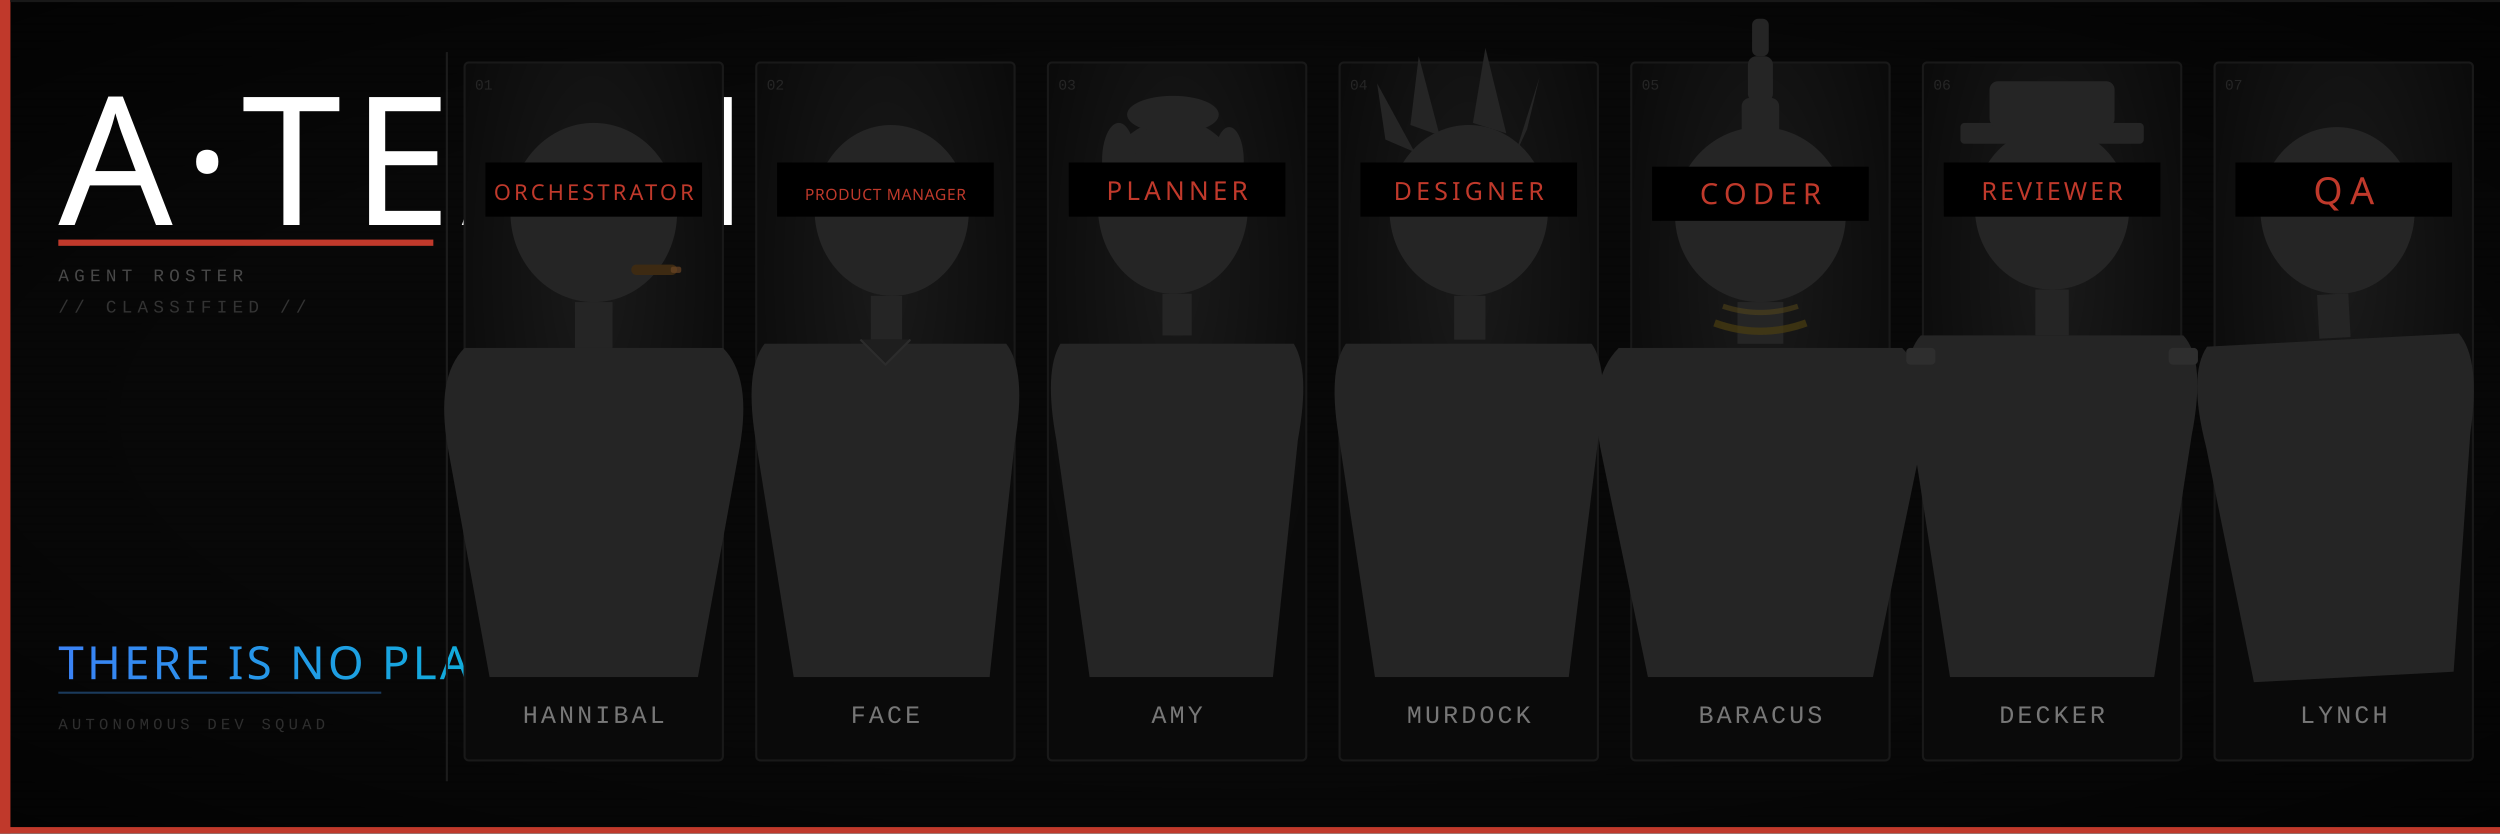
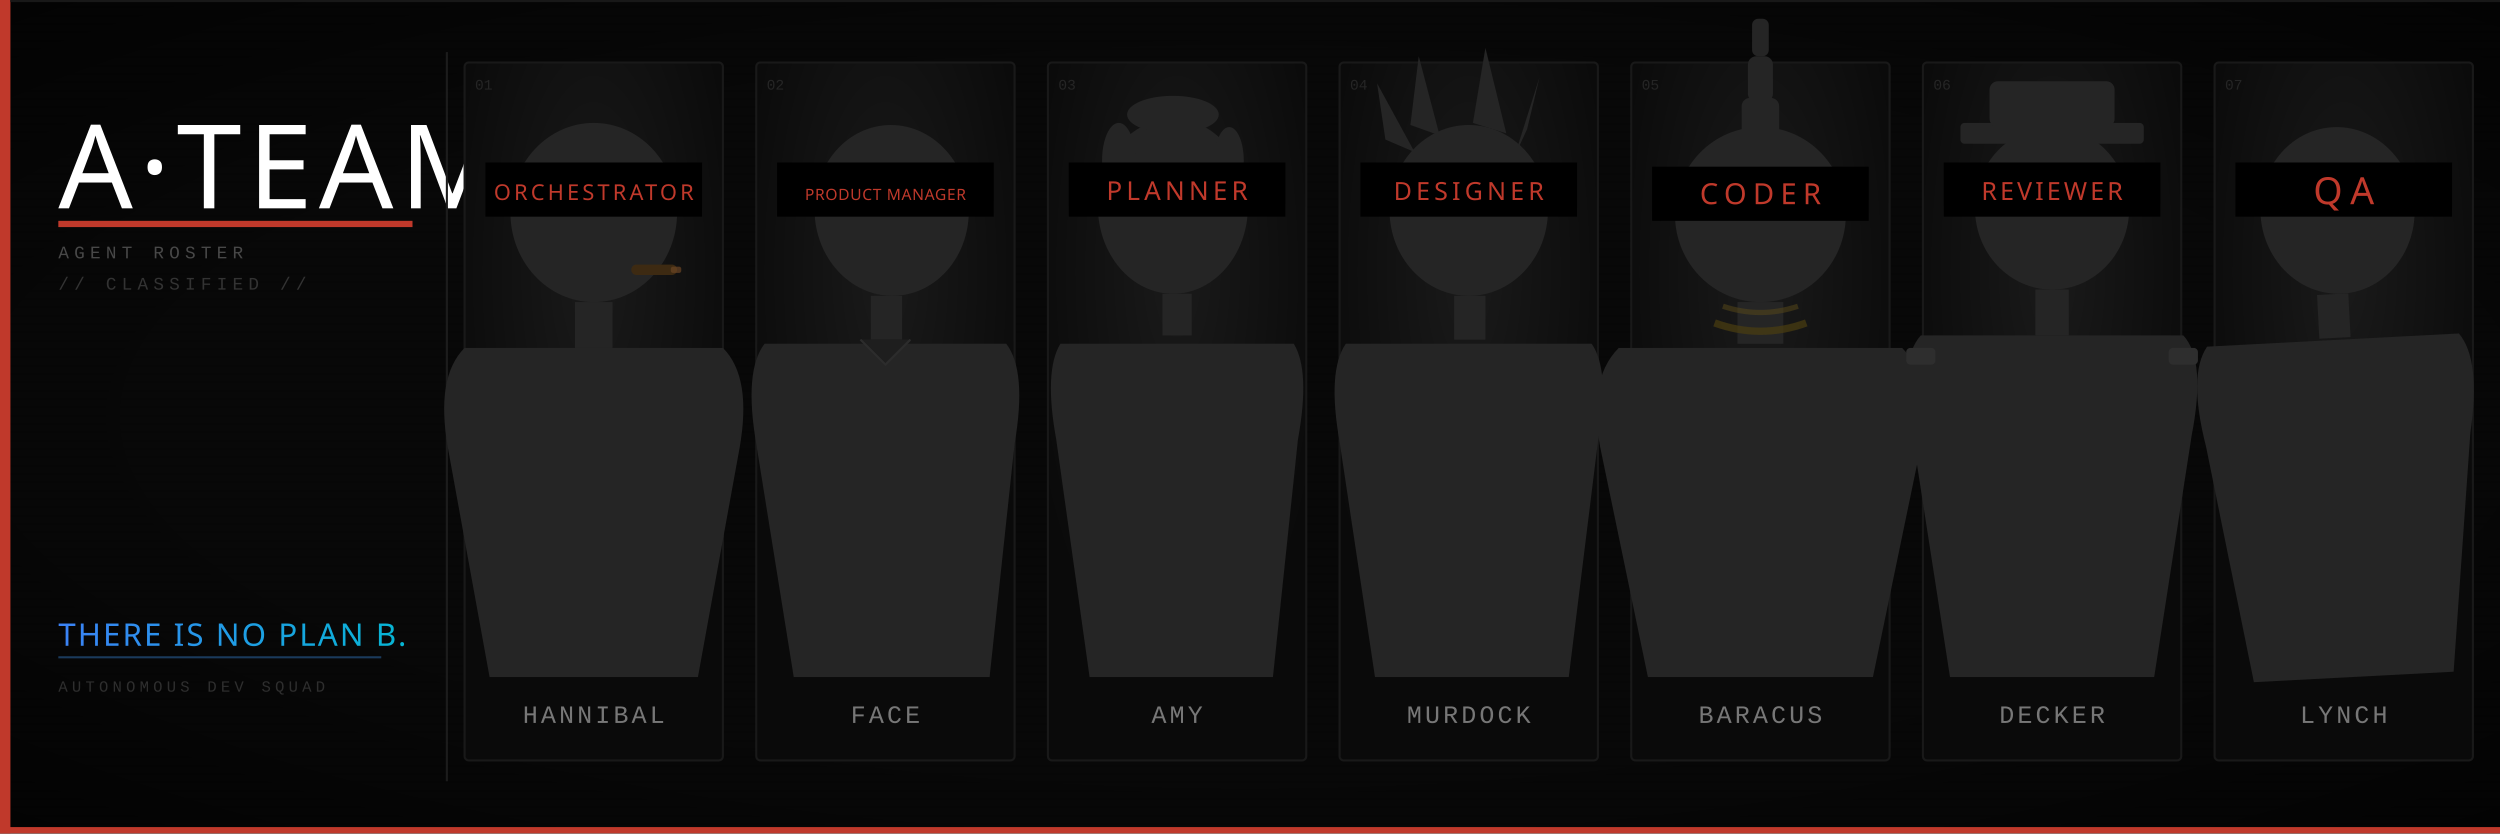
<svg xmlns="http://www.w3.org/2000/svg" viewBox="0 0 1200 400">
  <defs>
    <pattern id="scan" x="0" y="0" width="2" height="4" patternUnits="userSpaceOnUse">
      <rect width="2" height="1" y="3" fill="rgba(0,0,0,0.18)" />
    </pattern>
    <radialGradient id="cardGlow" cx="50%" cy="30%" r="60%">
      <stop offset="0%" stop-color="#1a1a1a" />
      <stop offset="100%" stop-color="#0a0a0a" />
    </radialGradient>
    <radialGradient id="vignette" cx="50%" cy="50%" r="70%">
      <stop offset="60%" stop-color="transparent" />
      <stop offset="100%" stop-color="rgba(0,0,0,0.6)" />
    </radialGradient>
    <linearGradient id="tagGrad" x1="0%" y1="0%" x2="100%" y2="0%">
      <stop offset="0%" stop-color="#3b82f6" />
      <stop offset="100%" stop-color="#06b6d4" />
    </linearGradient>
  </defs>
  <rect width="1200" height="400" fill="#080808" />
  <rect width="1200" height="400" fill="url(#scan)" opacity="0.6" />
  <rect width="1200" height="400" fill="url(#vignette)" />
  <rect x="0" y="0" width="5" height="400" fill="#c0392b" />
  <rect x="0" y="397" width="1200" height="3" fill="#c0392b" />
  <rect x="5" y="0" width="1195" height="1" fill="#181818" />
-   <text x="28" y="108" font-family="Impact,Arial Narrow,Haettenschweiler,sans-serif" font-size="86" fill="#ffffff" letter-spacing="5">A·TEAM</text>
-   <rect x="28" y="115" width="180" height="3" fill="#c0392b" />
-   <text x="28" y="135" font-family="Courier New,Courier,monospace" font-size="8.5" fill="#484848" letter-spacing="2.5">AGENT ROSTER</text>
-   <text x="28" y="150" font-family="Courier New,Courier,monospace" font-size="8.5" fill="#333333" letter-spacing="2.5">// CLASSIFIED //</text>
-   <text x="28" y="326" font-family="Impact,Arial Narrow,sans-serif" font-size="22" fill="url(#tagGrad)" letter-spacing="1.5">THERE IS NO PLAN B.</text>
-   <rect x="28" y="332" width="155" height="1" fill="#1a3a5c" />
-   <text x="28" y="350" font-family="Courier New,Courier,monospace" font-size="7.5" fill="#2e2e2e" letter-spacing="2">AUTONOMOUS DEV SQUAD</text>
+   <text x="28" y="100" font-family="Impact,Arial Narrow,Haettenschweiler,sans-serif" font-size="56" fill="#ffffff" letter-spacing="3">A·TEAM</text>
+   <rect x="28" y="106" width="170" height="3" fill="#c0392b" />
+   <text x="28" y="124" font-family="Courier New,Courier,monospace" font-size="8.5" fill="#484848" letter-spacing="2.5">AGENT ROSTER</text>
+   <text x="28" y="139" font-family="Courier New,Courier,monospace" font-size="8.5" fill="#333333" letter-spacing="2.5">// CLASSIFIED //</text>
+   <text x="28" y="310" font-family="Impact,Arial Narrow,sans-serif" font-size="15" fill="url(#tagGrad)" letter-spacing="1">THERE IS NO PLAN B.</text>
+   <rect x="28" y="315" width="155" height="1" fill="#1a3a5c" />
+   <text x="28" y="332" font-family="Courier New,Courier,monospace" font-size="7.5" fill="#2e2e2e" letter-spacing="2">AUTONOMOUS DEV SQUAD</text>
  <rect x="214" y="25" width="1" height="350" fill="#1c1c1c" />
  <g transform="translate(285,195)">
    <rect x="-62" y="-165" width="124" height="335" fill="url(#cardGlow)" rx="2" />
    <rect x="-62" y="-165" width="124" height="335" fill="none" stroke="#191919" stroke-width="1" rx="2" />
    <ellipse cx="0" cy="-93" rx="40" ry="43" fill="#252525" />
    <rect x="18" y="-68" width="22" height="5" rx="2.5" fill="#3d2a12" />
    <rect x="37" y="-67" width="5" height="3" rx="1" fill="#6b4423" opacity="0.7" />
    <rect x="-9" y="-50" width="18" height="22" fill="#252525" />
    <path d="M-62,-28 Q-76,-14 -70,20 L-50,130 L50,130 L70,20 Q76,-14 62,-28 Z" fill="#252525" />
    <rect x="-52" y="-117" width="104" height="26" fill="#000000" />
    <text x="0" y="-99" font-family="Impact,Arial Narrow,sans-serif" font-size="10.5" fill="#c0392b" text-anchor="middle" letter-spacing="1.5">ORCHESTRATOR</text>
    <text x="0" y="152" font-family="Courier New,monospace" font-size="12" fill="#777" text-anchor="middle" letter-spacing="1.5">HANNIBAL</text>
    <text x="-57" y="-152" font-family="Courier New,monospace" font-size="7" fill="#252525">01</text>
  </g>
  <g transform="translate(425,195)">
    <rect x="-62" y="-165" width="124" height="335" fill="url(#cardGlow)" rx="2" />
    <rect x="-62" y="-165" width="124" height="335" fill="none" stroke="#191919" stroke-width="1" rx="2" />
    <ellipse cx="3" cy="-94" rx="37" ry="41" fill="#252525" transform="rotate(-3,3,-94)" />
    <rect x="-7" y="-53" width="15" height="21" fill="#252525" />
    <path d="M-58,-30 Q-68,-17 -62,18 L-44,130 L50,130 L62,18 Q68,-17 58,-30 Z" fill="#252525" />
    <path d="M-12,-32 L0,-20 L12,-32" fill="#1e1e1e" stroke="#2c2c2c" stroke-width="1" />
    <rect x="-52" y="-117" width="104" height="26" fill="#000000" />
    <text x="0" y="-99" font-family="Impact,Arial Narrow,sans-serif" font-size="7.5" fill="#c0392b" text-anchor="middle" letter-spacing="0.3">PRODUCT MANAGER</text>
    <text x="0" y="152" font-family="Courier New,monospace" font-size="12" fill="#777" text-anchor="middle" letter-spacing="1.5">FACE</text>
    <text x="-57" y="-152" font-family="Courier New,monospace" font-size="7" fill="#252525">02</text>
  </g>
  <g transform="translate(565,195)">
    <rect x="-62" y="-165" width="124" height="335" fill="url(#cardGlow)" rx="2" />
    <rect x="-62" y="-165" width="124" height="335" fill="none" stroke="#191919" stroke-width="1" rx="2" />
    <ellipse cx="-2" cy="-96" rx="36" ry="42" fill="#252525" />
    <ellipse cx="-2" cy="-140" rx="22" ry="9" fill="#252525" />
    <ellipse cx="-28" cy="-118" rx="8" ry="18" fill="#252525" />
    <ellipse cx="25" cy="-118" rx="7" ry="16" fill="#252525" />
    <rect x="-7" y="-54" width="14" height="20" fill="#252525" />
    <path d="M-56,-30 Q-64,-17 -58,16 L-42,130 L46,130 L58,16 Q64,-17 56,-30 Z" fill="#252525" />
    <rect x="-52" y="-117" width="104" height="26" fill="#000000" />
    <text x="0" y="-99" font-family="Impact,Arial Narrow,sans-serif" font-size="12.5" fill="#c0392b" text-anchor="middle" letter-spacing="2">PLANNER</text>
    <text x="0" y="152" font-family="Courier New,monospace" font-size="12" fill="#777" text-anchor="middle" letter-spacing="1.5">AMY</text>
    <text x="-57" y="-152" font-family="Courier New,monospace" font-size="7" fill="#252525">03</text>
  </g>
  <g transform="translate(705,195)">
    <rect x="-62" y="-165" width="124" height="335" fill="url(#cardGlow)" rx="2" />
    <rect x="-62" y="-165" width="124" height="335" fill="none" stroke="#191919" stroke-width="1" rx="2" />
    <ellipse cx="0" cy="-94" rx="38" ry="41" fill="#252525" />
    <polygon points="-28,-135 -24,-168 -14,-130" fill="#252525" />
    <polygon points="2,-136 8,-172 18,-131" fill="#252525" />
    <polygon points="-40,-128 -44,-155 -26,-122" fill="#252525" />
    <polygon points="28,-133 34,-158 22,-120" fill="#252525" />
    <rect x="-7" y="-53" width="15" height="21" fill="#252525" />
    <path d="M-59,-30 Q-68,-17 -62,17 L-45,130 L48,130 L62,17 Q68,-17 59,-30 Z" fill="#252525" />
    <rect x="-52" y="-117" width="104" height="26" fill="#000000" />
    <text x="0" y="-99" font-family="Impact,Arial Narrow,sans-serif" font-size="12" fill="#c0392b" text-anchor="middle" letter-spacing="2">DESIGNER</text>
    <text x="0" y="152" font-family="Courier New,monospace" font-size="12" fill="#777" text-anchor="middle" letter-spacing="1.5">MURDOCK</text>
    <text x="-57" y="-152" font-family="Courier New,monospace" font-size="7" fill="#252525">04</text>
  </g>
  <g transform="translate(845,195)">
    <rect x="-62" y="-165" width="124" height="335" fill="url(#cardGlow)" rx="2" />
    <rect x="-62" y="-165" width="124" height="335" fill="none" stroke="#191919" stroke-width="1" rx="2" />
    <ellipse cx="0" cy="-92" rx="41" ry="42" fill="#252525" />
    <rect x="-9" y="-148" width="18" height="20" rx="4" fill="#252525" />
    <rect x="-6" y="-168" width="12" height="22" rx="4" fill="#252525" />
    <rect x="-4" y="-186" width="8" height="18" rx="3" fill="#252525" />
    <rect x="-11" y="-50" width="22" height="20" fill="#252525" />
    <path d="M-68,-28 Q-84,-12 -76,24 L-54,130 L54,130 L76,24 Q84,-12 68,-28 Z" fill="#252525" />
    <path d="M-22,-40 Q0,-32 22,-40" stroke="#4a3d10" stroke-width="3.5" fill="none" opacity="0.7" />
    <path d="M-18,-48 Q0,-42 18,-48" stroke="#5a4a18" stroke-width="2.5" fill="none" opacity="0.5" />
    <rect x="-52" y="-115" width="104" height="26" fill="#000000" />
    <text x="0" y="-97" font-family="Impact,Arial Narrow,sans-serif" font-size="14" fill="#c0392b" text-anchor="middle" letter-spacing="3">CODER</text>
    <text x="0" y="152" font-family="Courier New,monospace" font-size="12" fill="#777" text-anchor="middle" letter-spacing="1.5">BARACUS</text>
    <text x="-57" y="-152" font-family="Courier New,monospace" font-size="7" fill="#252525">05</text>
  </g>
  <g transform="translate(985,195)">
    <rect x="-62" y="-165" width="124" height="335" fill="url(#cardGlow)" rx="2" />
    <rect x="-62" y="-165" width="124" height="335" fill="none" stroke="#191919" stroke-width="1" rx="2" />
    <ellipse cx="0" cy="-95" rx="37" ry="39" fill="#252525" />
    <rect x="-44" y="-136" width="88" height="10" rx="2" fill="#252525" />
    <rect x="-30" y="-156" width="60" height="22" rx="4" fill="#252525" />
    <rect x="-8" y="-56" width="16" height="22" fill="#252525" />
    <path d="M-63,-34 Q-74,-22 -67,14 L-49,130 L49,130 L67,14 Q74,-22 63,-34 Z" fill="#252525" />
    <rect x="-70" y="-28" width="14" height="8" rx="2" fill="#2e2e2e" />
    <rect x="56" y="-28" width="14" height="8" rx="2" fill="#2e2e2e" />
    <rect x="-52" y="-117" width="104" height="26" fill="#000000" />
    <text x="0" y="-99" font-family="Impact,Arial Narrow,sans-serif" font-size="12" fill="#c0392b" text-anchor="middle" letter-spacing="1.5">REVIEWER</text>
    <text x="0" y="152" font-family="Courier New,monospace" font-size="12" fill="#777" text-anchor="middle" letter-spacing="1.5">DECKER</text>
    <text x="-57" y="-152" font-family="Courier New,monospace" font-size="7" fill="#252525">06</text>
  </g>
  <g transform="translate(1125,195)">
    <rect x="-62" y="-165" width="124" height="335" fill="url(#cardGlow)" rx="2" />
    <rect x="-62" y="-165" width="124" height="335" fill="none" stroke="#191919" stroke-width="1" rx="2" />
    <ellipse cx="-3" cy="-94" rx="37" ry="40" fill="#252525" transform="rotate(-4,-3,-94)" />
    <rect x="-10" y="-54" width="15" height="21" fill="#252525" transform="rotate(-3,0,0)" />
    <path d="M-64,-32 Q-74,-19 -67,16 L-50,130 L46,130 L60,16 Q67,-19 57,-32 Z" fill="#252525" transform="rotate(-3,0,0)" />
    <rect x="-52" y="-117" width="104" height="26" fill="#000000" />
    <text x="0" y="-97" font-family="Impact,Arial Narrow,sans-serif" font-size="18" fill="#c0392b" text-anchor="middle" letter-spacing="4">QA</text>
    <text x="0" y="152" font-family="Courier New,monospace" font-size="12" fill="#777" text-anchor="middle" letter-spacing="1.5">LYNCH</text>
    <text x="-57" y="-152" font-family="Courier New,monospace" font-size="7" fill="#252525">07</text>
  </g>
</svg>
